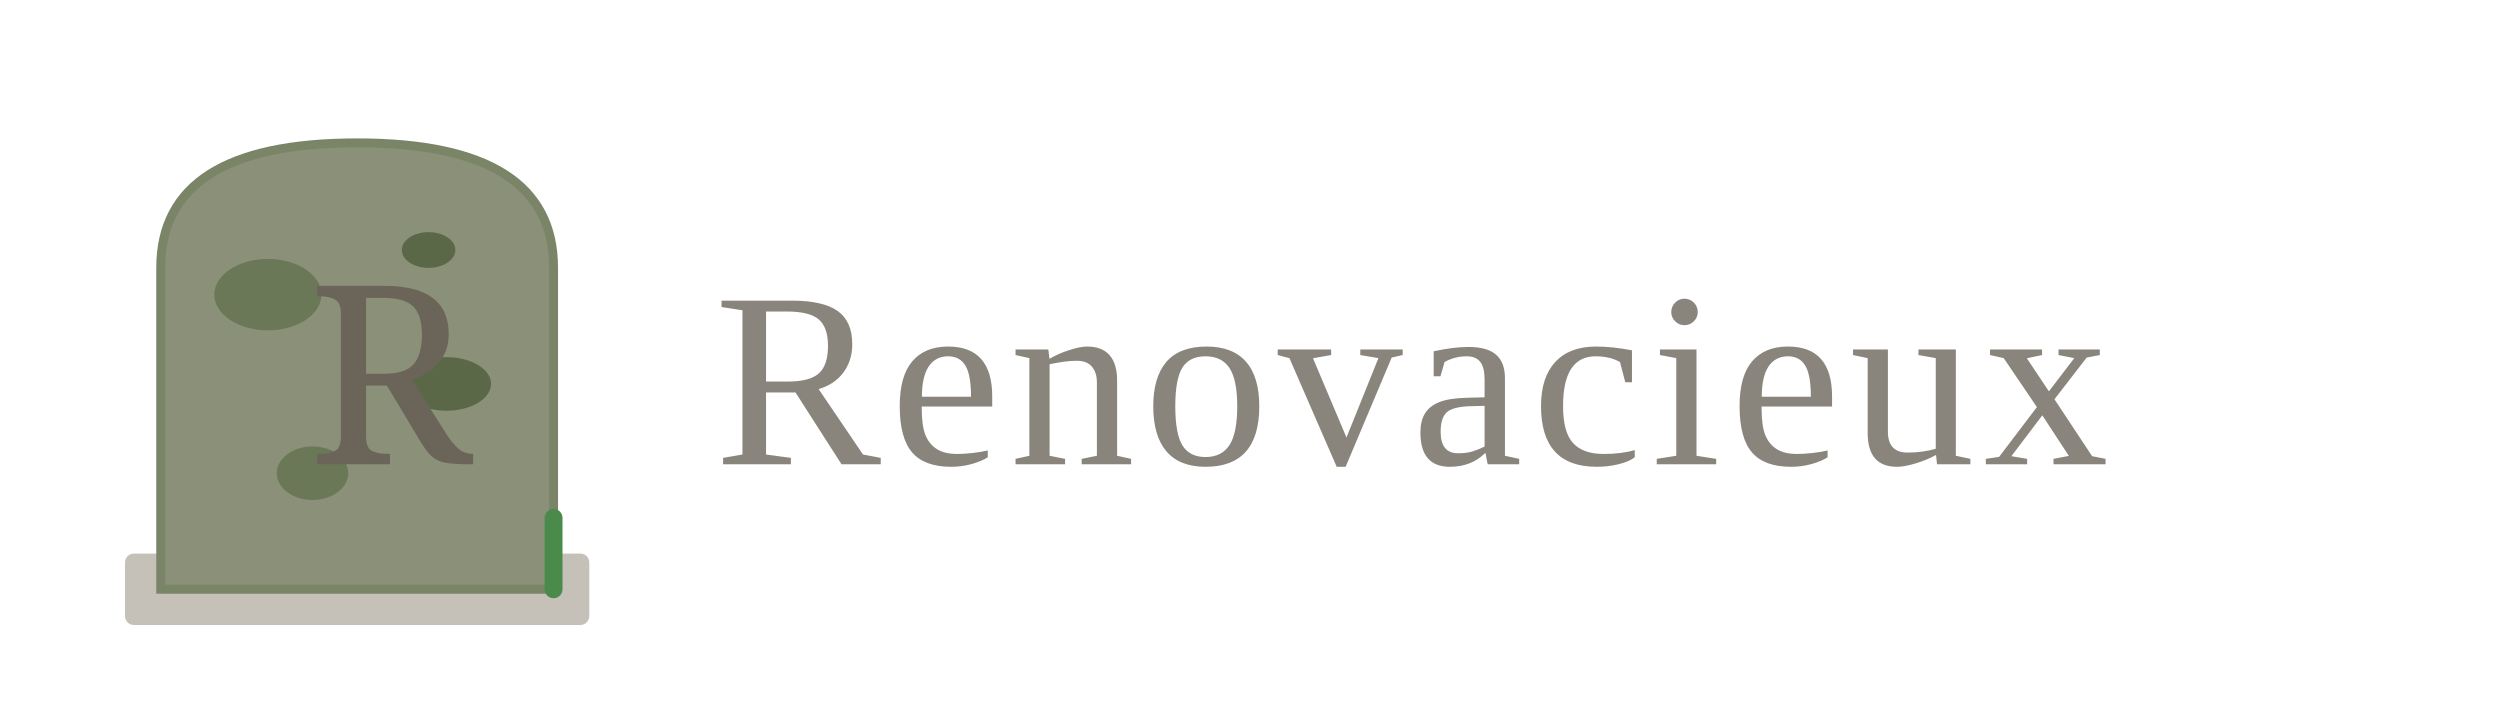
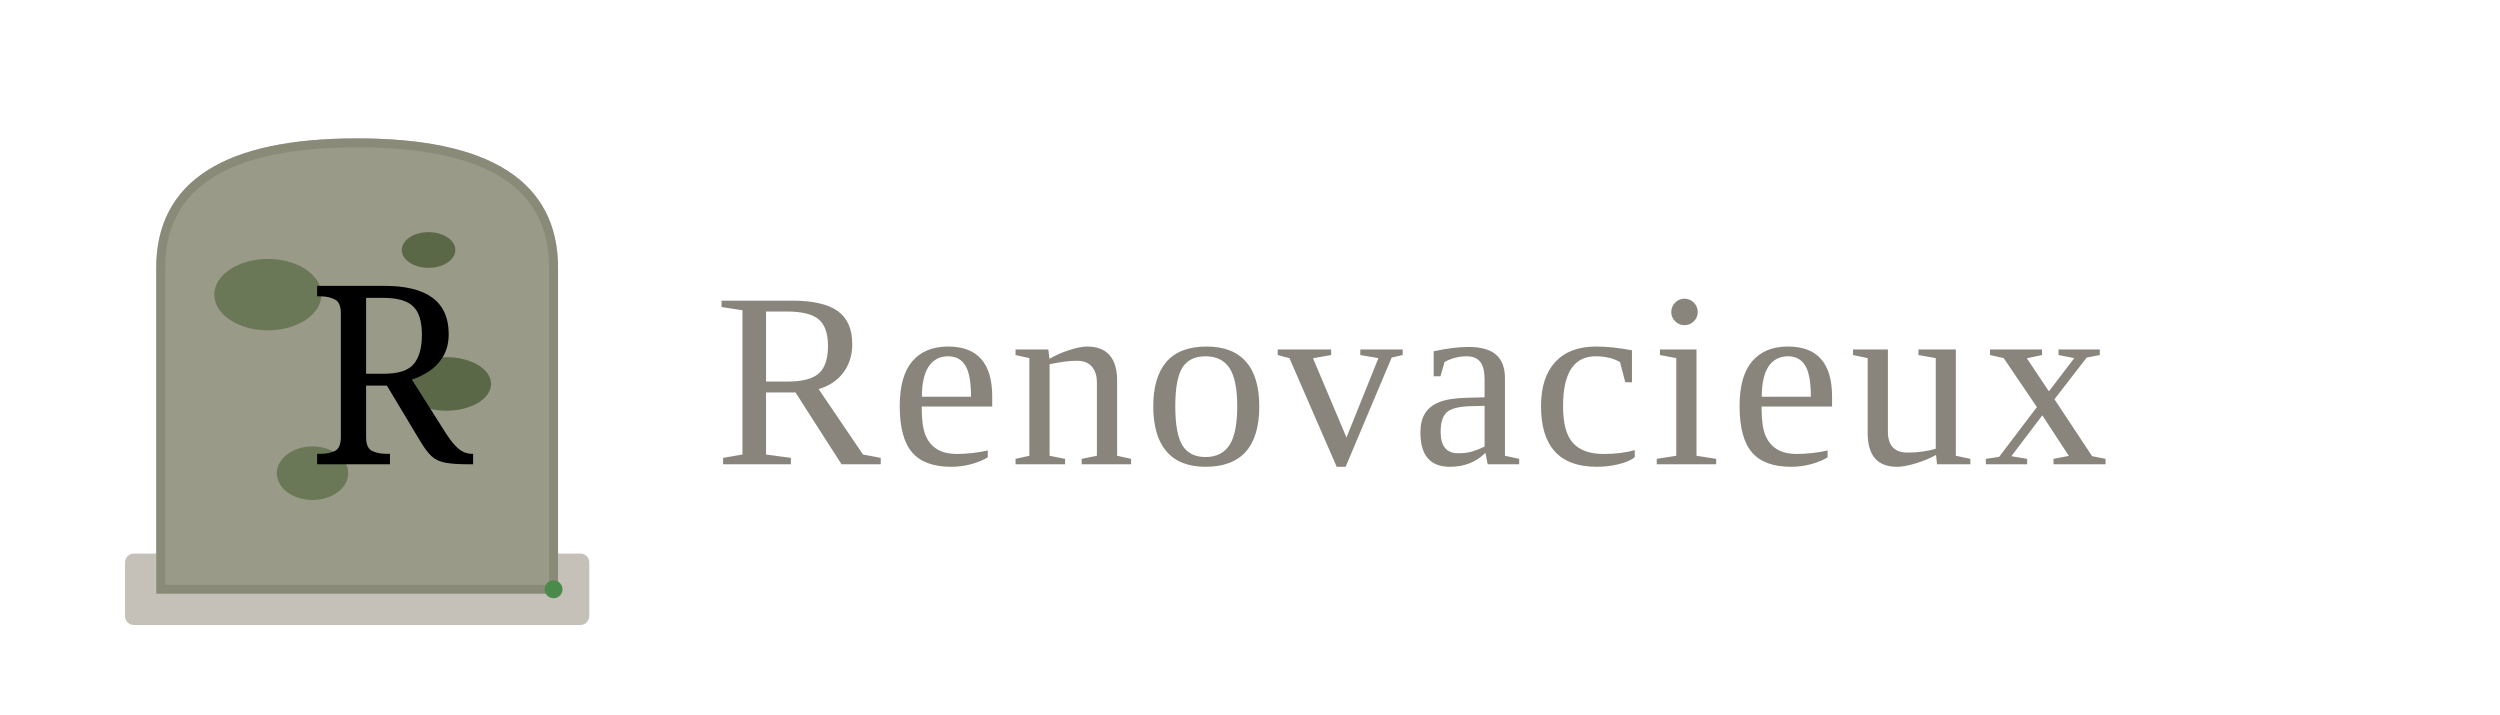
<svg xmlns="http://www.w3.org/2000/svg" viewBox="0 0 280 80">
  <defs>
    <clipPath id="tombClip">
      <path d="M8 58 L8 22 Q8 8 30 8 Q52 8 52 22 L52 58 Z" />
    </clipPath>
    <linearGradient id="shine" x1="0%" y1="0%" x2="100%" y2="0%">
      <stop offset="0%" style="stop-color:rgba(255,255,255,0);" />
      <stop offset="50%" style="stop-color:rgba(255,255,255,0.8);" />
      <stop offset="100%" style="stop-color:rgba(255,255,255,0);" />
    </linearGradient>
+     <linearGradient id="textShine" x1="0%" y1="0%" x2="100%" y2="0%">
+       <stop offset="0%" style="stop-color:rgba(255,255,255,0);" />
+       <stop offset="50%" style="stop-color:rgba(255,255,255,0.9);" />
+       <stop offset="100%" style="stop-color:rgba(255,255,255,0);" />
+     </linearGradient>
+     <clipPath id="textClip">
+       <text x="80" y="52" font-family="Georgia, 'Times New Roman', serif" font-size="28" font-weight="400" letter-spacing="1">Renovacieux</text>
+     </clipPath>
  </defs>
  <g transform="translate(10, 8)">
    <rect x="4" y="54" width="52" height="8" rx="1" fill="#C5C0B8" />
-     <path d="M8 58 L8 22 Q8 8 30 8 Q52 8 52 22 L52 58 Z" fill="#8B9078" stroke="#7A8568" stroke-width="1">
-       <animate attributeName="opacity" values="1;1;0;0;0;0;1" keyTimes="0;0.1;0.3;0.5;0.8;0.95;1" dur="10s" repeatCount="indefinite" />
+     <path d="M8 58 L8 22 Q8 8 30 8 Q52 8 52 22 L52 58 Z" fill="#E0DCD5" stroke="#C5C0B8" stroke-width="1" />
+     <path d="M8 58 L8 22 Q8 8 30 8 Q52 8 52 22 L52 58 Z" fill="#9A9A88" stroke="#8A8A78" stroke-width="1">
+       <animate attributeName="opacity" values="1;1;0;0;0;0.15;0.35;0.55;0.75;1" keyTimes="0;0.08;0.22;0.35;0.55;0.65;0.75;0.85;0.92;1" dur="12s" repeatCount="indefinite" />
    </path>
-     <g opacity="1">
-       <animate attributeName="opacity" values="1;1;0;0;0;0;1" keyTimes="0;0.1;0.3;0.5;0.8;0.95;1" dur="10s" repeatCount="indefinite" />
+     <g>
+       <animate attributeName="opacity" values="1;1;0;0;0;0;0.2;0.5;0.8;1" keyTimes="0;0.08;0.22;0.35;0.55;0.6;0.7;0.8;0.9;1" dur="12s" repeatCount="indefinite" />
      <ellipse cx="20" cy="25" rx="6" ry="4" fill="#6B7858" />
      <ellipse cx="40" cy="35" rx="5" ry="3" fill="#5A6848" />
      <ellipse cx="25" cy="45" rx="4" ry="3" fill="#6B7858" />
      <ellipse cx="38" cy="20" rx="3" ry="2" fill="#5A6848" />
    </g>
-     <path d="M8 58 L8 22 Q8 8 30 8 Q52 8 52 22 L52 58 Z" fill="#E0DCD5" stroke="#C5C0B8" stroke-width="1" opacity="0">
-       <animate attributeName="opacity" values="0;0;1;1;1;1;0" keyTimes="0;0.2;0.35;0.5;0.8;0.95;1" dur="10s" repeatCount="indefinite" />
-     </path>
    <rect x="-20" y="5" width="25" height="55" fill="url(#shine)" clip-path="url(#tombClip)" opacity="0">
-       <animate attributeName="opacity" values="0;0;0;1;1;0;0" keyTimes="0;0.3;0.35;0.4;0.5;0.55;1" dur="10s" repeatCount="indefinite" />
-       <animate attributeName="x" values="-20;-20;-20;55;55;55;-20" keyTimes="0;0.3;0.35;0.5;0.55;0.95;1" dur="10s" repeatCount="indefinite" />
+       <animate attributeName="opacity" values="0;0;0;1;0;0" keyTimes="0;0.2;0.25;0.35;0.42;1" dur="12s" repeatCount="indefinite" />
+       <animate attributeName="x" values="-20;-20;-20;55;55;-20" keyTimes="0;0.2;0.25;0.4;0.45;1" dur="12s" repeatCount="indefinite" />
    </rect>
-     <text x="30" y="44" text-anchor="middle" font-family="Georgia, serif" font-size="28" font-weight="400" fill="#6A6558">
-       <animate attributeName="fill" values="#6A6558;#6A6558;#4A4538;#4A4538;#4A4538;#6A6558" keyTimes="0;0.2;0.35;0.8;0.95;1" dur="10s" repeatCount="indefinite" />
+     <text x="30" y="44" text-anchor="middle" font-family="Georgia, serif" font-size="28" font-weight="400">
+       <animate attributeName="fill" values="#6A6A5A;#6A6A5A;#4A4538;#4A4538;#4A4538;#5A5A4A;#6A6A5A" keyTimes="0;0.15;0.25;0.45;0.55;0.8;1" dur="12s" repeatCount="indefinite" />
      R
    </text>
    <circle cx="18" cy="18" r="2.5" fill="#D4B060" opacity="0">
-       <animate attributeName="opacity" values="0;0;0;1;1;0;0" keyTimes="0;0.45;0.5;0.55;0.75;0.8;1" dur="10s" repeatCount="indefinite" />
+       <animate attributeName="opacity" values="0;0;1;1;0;0" keyTimes="0;0.35;0.4;0.5;0.55;1" dur="12s" repeatCount="indefinite" />
    </circle>
    <circle cx="42" cy="28" r="2" fill="#D4B060" opacity="0">
-       <animate attributeName="opacity" values="0;0;0;1;1;0;0" keyTimes="0;0.5;0.55;0.6;0.75;0.8;1" dur="10s" repeatCount="indefinite" />
+       <animate attributeName="opacity" values="0;0;1;1;0;0" keyTimes="0;0.38;0.43;0.5;0.55;1" dur="12s" repeatCount="indefinite" />
    </circle>
    <g transform="translate(52, 50)">
-       <line x1="0" y1="8" x2="0" y2="0" stroke="#4A8A4A" stroke-width="2" stroke-linecap="round">
-         <animate attributeName="y2" values="8;8;8;8;0;0;0;8" keyTimes="0;0.55;0.6;0.65;0.7;0.85;0.95;1" dur="10s" repeatCount="indefinite" />
+       <line x1="0" y1="8" x2="0" y2="8" stroke="#4A8A4A" stroke-width="2" stroke-linecap="round">
+         <animate attributeName="y2" values="8;8;0;0;0;4;8" keyTimes="0;0.42;0.5;0.55;0.7;0.85;1" dur="12s" repeatCount="indefinite" />
+         <animate attributeName="stroke" values="#4A8A4A;#4A8A4A;#4A8A4A;#4A8A4A;#6A7A5A;#8A8A6A;#4A8A4A" keyTimes="0;0.5;0.55;0.7;0.8;0.9;1" dur="12s" repeatCount="indefinite" />
      </line>
      <g opacity="0">
-         <animate attributeName="opacity" values="0;0;0;1;1;0" keyTimes="0;0.68;0.72;0.78;0.9;1" dur="10s" repeatCount="indefinite" />
+         <animate attributeName="opacity" values="0;0;1;1;0.7;0.3;0" keyTimes="0;0.48;0.55;0.65;0.75;0.85;0.92" dur="12s" repeatCount="indefinite" />
+         <animate attributeName="transform" values="scale(1);scale(1);scale(1);scale(1);scale(0.9);scale(0.6);scale(0.3)" keyTimes="0;0.55;0.65;0.7;0.8;0.88;0.95" dur="12s" repeatCount="indefinite" />
        <circle cx="-3" cy="-1" r="3" fill="#F0A0A0" />
        <circle cx="3" cy="-1" r="3" fill="#F0A0A0" />
        <circle cx="0" cy="-4" r="3" fill="#F0A0A0" />
        <circle cx="0" cy="2" r="2.5" fill="#F0A0A0" />
        <circle cx="0" cy="-1" r="2.5" fill="#F0D040" />
      </g>
    </g>
  </g>
  <text x="80" y="52" font-family="Georgia, 'Times New Roman', serif" font-size="28" font-weight="400" fill="#8A857C" letter-spacing="1">Renovacieux</text>
-   <defs>
-     <linearGradient id="textShine" x1="0%" y1="0%" x2="100%" y2="0%">
-       <stop offset="0%" style="stop-color:rgba(255,255,255,0);" />
-       <stop offset="50%" style="stop-color:rgba(255,255,255,0.9);" />
-       <stop offset="100%" style="stop-color:rgba(255,255,255,0);" />
-     </linearGradient>
-     <clipPath id="textClip">
-       <text x="80" y="52" font-family="Georgia, 'Times New Roman', serif" font-size="28" font-weight="400" letter-spacing="1">Renovacieux</text>
-     </clipPath>
-   </defs>
  <rect x="60" y="20" width="40" height="50" fill="url(#textShine)" clip-path="url(#textClip)" opacity="0">
-     <animate attributeName="opacity" values="0;0;0;1;1;0;0" keyTimes="0;0.4;0.45;0.5;0.6;0.65;1" dur="10s" repeatCount="indefinite" />
-     <animate attributeName="x" values="60;60;60;230;230;230;60" keyTimes="0;0.4;0.45;0.65;0.7;0.95;1" dur="10s" repeatCount="indefinite" />
+     <animate attributeName="opacity" values="0;0;1;0;0" keyTimes="0;0.32;0.4;0.52;1" dur="12s" repeatCount="indefinite" />
+     <animate attributeName="x" values="60;60;230;230;60" keyTimes="0;0.32;0.52;0.55;1" dur="12s" repeatCount="indefinite" />
  </rect>
</svg>
